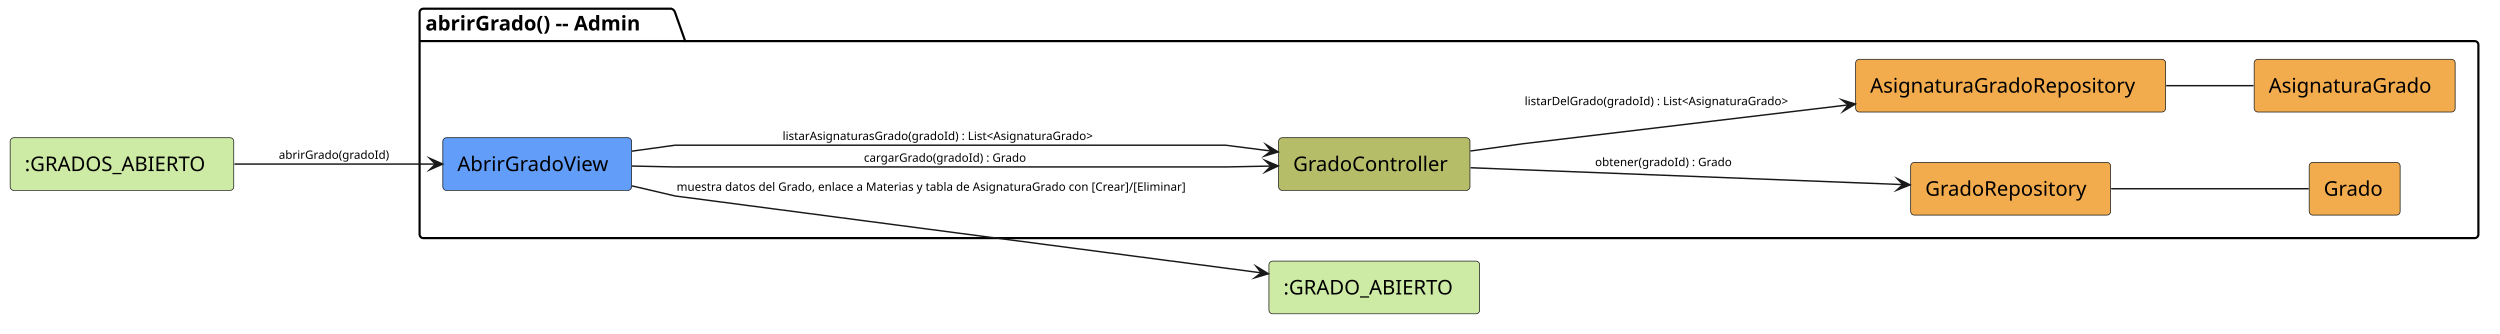
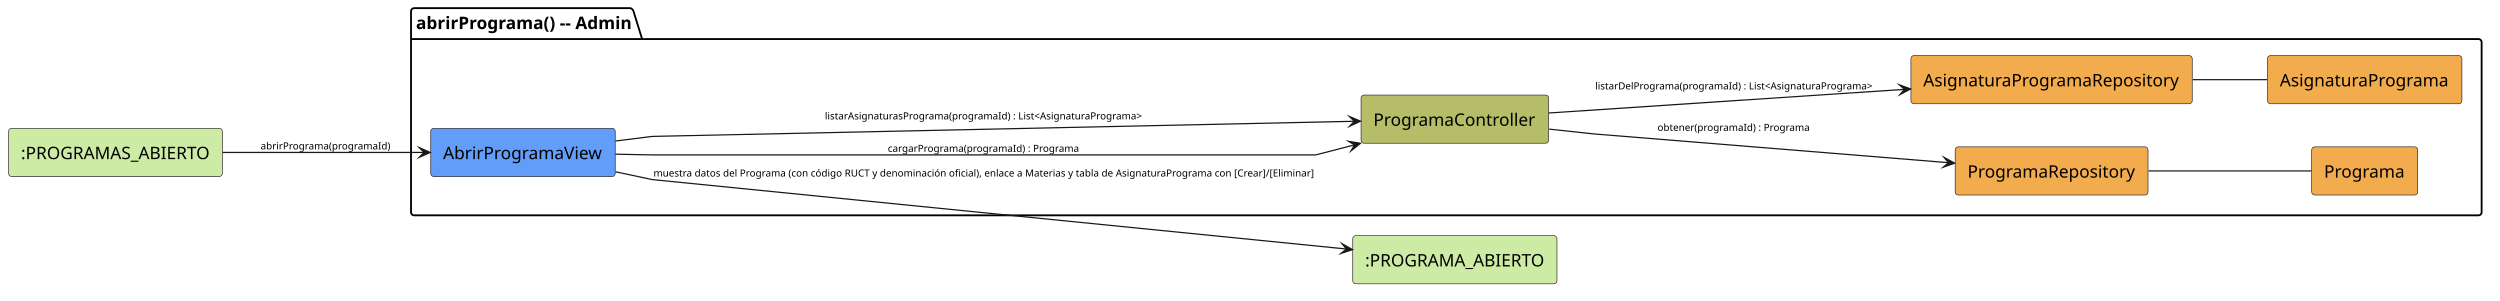
- <svg xmlns="http://www.w3.org/2000/svg" version="1.1" data-diagram-type="DESCRIPTION" style="width:1722px;height:230px;background:#FFFFFF;" width="1722px" height="230px" viewBox="0 0 1722 230" zoomAndPan="magnify" preserveAspectRatio="none" contentStyleType="text/css">
+ <svg xmlns="http://www.w3.org/2000/svg" version="1.1" data-diagram-type="DESCRIPTION" style="width:2027px;height:244px;background:#FFFFFF;" width="2027px" height="244px" viewBox="0 0 2027 244" zoomAndPan="magnify" preserveAspectRatio="none" contentStyleType="text/css">
  <defs />
  <g font-family="sans-serif" lengthAdjust="spacing">
-     <g class="cluster" data-qualified-name="abrirGradoAdmin" id="ent0003" data-source-line="8">
-       <path d="M291.51,6 L462.445,6 A3.75,3.75 0 0 1 464.945,8.5 L471.945,28.297 L1704.61,28.297 A2.5,2.5 0 0 1 1707.11,30.797 L1707.11,161.5 A2.5,2.5 0 0 1 1704.61,164 L291.51,164 A2.5,2.5 0 0 1 289.01,161.5 L289.01,8.5 A2.5,2.5 0 0 1 291.51,6" style="stroke:#000;stroke-width:1.5;" fill="none" />
-       <line x1="289.01" y1="28.297" x2="471.945" y2="28.297" style="stroke:#000;stroke-width:1.5;" />
-       <text x="293.01" y="20.995" fill="#000" font-size="14" textLength="169.935" font-weight="700">abrirGrado() -- Admin</text>
+     <g class="cluster" data-qualified-name="abrirProgramaAdmin" id="ent0003" data-source-line="42">
+       <path d="M335.76,6.602 L511.129,6.602 A3.75,3.75 0 0 1 513.629,9.102 L520.629,31.67 L2009.6,31.67 A2.5,2.5 0 0 1 2012.1,34.17 L2012.1,172.102 A2.5,2.5 0 0 1 2009.6,174.602 L335.76,174.602 A2.5,2.5 0 0 1 333.26,172.102 L333.26,9.102 A2.5,2.5 0 0 1 335.76,6.602" style="stroke:#000;stroke-width:1.5;" fill="none" />
+       <line x1="333.26" y1="31.67" x2="520.629" y2="31.67" style="stroke:#000;stroke-width:1.5;" />
+       <text x="337.26" y="23.568" fill="#000" font-size="14" textLength="174.369" font-weight="700">abrirPrograma() -- Admin</text>
    </g>
-     <g class="entity" data-qualified-name="abrirGradoAdmin.AbrirGradoView" id="ent0004" data-source-line="9">
-       <rect x="305.01" y="94.85" width="130.031" height="36.297" fill="#629EF9" style="stroke:#181818;stroke-width:0.5;" rx="2.5" ry="2.5" />
-       <text x="315.01" y="117.845" fill="#000" font-size="14" textLength="110.031">AbrirGradoView</text>
+     <g class="entity" data-qualified-name="abrirProgramaAdmin.AbrirProgramaView" id="ent0004" data-source-line="43">
+       <rect x="349.26" y="104.062" width="149.556" height="39.068" fill="#629EF9" style="stroke:#181818;stroke-width:0.5;" rx="2.5" ry="2.5" />
+       <text x="359.26" y="129.028" fill="#000" font-size="14" textLength="129.556">AbrirProgramaView</text>
    </g>
-     <g class="entity" data-qualified-name="abrirGradoAdmin.GradoController" id="ent0005" data-source-line="10">
-       <rect x="880.7" y="94.85" width="131.809" height="36.297" fill="#B5BD68" style="stroke:#181818;stroke-width:0.5;" rx="2.5" ry="2.5" />
-       <text x="890.7" y="117.845" fill="#000" font-size="14" textLength="111.809">GradoController</text>
+     <g class="entity" data-qualified-name="abrirProgramaAdmin.ProgramaController" id="ent0005" data-source-line="44">
+       <rect x="1103.55" y="77.062" width="152.09" height="39.068" fill="#B5BD68" style="stroke:#181818;stroke-width:0.5;" rx="2.5" ry="2.5" />
+       <text x="1113.55" y="102.028" fill="#000" font-size="14" textLength="132.09">ProgramaController</text>
    </g>
-     <g class="entity" data-qualified-name="abrirGradoAdmin.Grado" id="ent0006" data-source-line="11">
-       <rect x="1590.57" y="111.85" width="62.636" height="36.297" fill="#F2AC4E" style="stroke:#181818;stroke-width:0.5;" rx="2.5" ry="2.5" />
-       <text x="1600.57" y="134.845" fill="#000" font-size="14" textLength="42.636">Grado</text>
+     <g class="entity" data-qualified-name="abrirProgramaAdmin.Programa" id="ent0006" data-source-line="45">
+       <rect x="1874.33" y="119.062" width="85.912" height="39.068" fill="#F2AC4E" style="stroke:#181818;stroke-width:0.5;" rx="2.5" ry="2.5" />
+       <text x="1884.33" y="144.028" fill="#000" font-size="14" textLength="65.912">Programa</text>
    </g>
-     <g class="entity" data-qualified-name="abrirGradoAdmin.GradoRepository" id="ent0007" data-source-line="12">
-       <rect x="1316.07" y="111.85" width="137.708" height="36.297" fill="#F2AC4E" style="stroke:#181818;stroke-width:0.5;" rx="2.5" ry="2.5" />
-       <text x="1326.07" y="134.845" fill="#000" font-size="14" textLength="117.708">GradoRepository</text>
+     <g class="entity" data-qualified-name="abrirProgramaAdmin.ProgramaRepository" id="ent0007" data-source-line="46">
+       <rect x="1585.25" y="119.062" width="156.36" height="39.068" fill="#F2AC4E" style="stroke:#181818;stroke-width:0.5;" rx="2.5" ry="2.5" />
+       <text x="1595.25" y="144.028" fill="#000" font-size="14" textLength="136.36">ProgramaRepository</text>
    </g>
-     <g class="entity" data-qualified-name="abrirGradoAdmin.AsignaturaGrado" id="ent0008" data-source-line="13">
-       <rect x="1552.67" y="40.85" width="138.433" height="36.297" fill="#F2AC4E" style="stroke:#181818;stroke-width:0.5;" rx="2.5" ry="2.5" />
-       <text x="1562.67" y="63.845" fill="#000" font-size="14" textLength="118.433">AsignaturaGrado</text>
+     <g class="entity" data-qualified-name="abrirProgramaAdmin.AsignaturaPrograma" id="ent0008" data-source-line="47">
+       <rect x="1838.47" y="45.062" width="157.634" height="39.068" fill="#F2AC4E" style="stroke:#181818;stroke-width:0.5;" rx="2.5" ry="2.5" />
+       <text x="1848.47" y="70.028" fill="#000" font-size="14" textLength="137.634">AsignaturaPrograma</text>
    </g>
-     <g class="entity" data-qualified-name="abrirGradoAdmin.AsignaturaGradoRepository" id="ent0009" data-source-line="14">
-       <rect x="1278.17" y="40.85" width="213.505" height="36.297" fill="#F2AC4E" style="stroke:#181818;stroke-width:0.5;" rx="2.5" ry="2.5" />
-       <text x="1288.17" y="63.845" fill="#000" font-size="14" textLength="193.505">AsignaturaGradoRepository</text>
+     <g class="entity" data-qualified-name="abrirProgramaAdmin.AsignaturaProgramaRepository" id="ent0009" data-source-line="48">
+       <rect x="1549.38" y="45.062" width="228.081" height="39.068" fill="#F2AC4E" style="stroke:#181818;stroke-width:0.5;" rx="2.5" ry="2.5" />
+       <text x="1559.38" y="70.028" fill="#000" font-size="14" textLength="208.081">AsignaturaProgramaRepository</text>
    </g>
-     <g class="entity" data-qualified-name="GradosAbierto" id="ent0001" data-source-line="5">
-       <rect x="7" y="94.85" width="154.012" height="36.297" fill="#CDEBA5" style="stroke:#181818;stroke-width:0.5;" rx="2.5" ry="2.5" />
-       <text x="17" y="117.845" fill="#000" font-size="14" textLength="134.012">:GRADOS_ABIERTO</text>
+     <g class="entity" data-qualified-name="ProgramasAbierto" id="ent0001" data-source-line="39">
+       <rect x="7" y="104.062" width="173.257" height="39.068" fill="#CDEBA5" style="stroke:#181818;stroke-width:0.5;" rx="2.5" ry="2.5" />
+       <text x="17" y="129.028" fill="#000" font-size="14" textLength="153.257">:PROGRAMAS_ABIERTO</text>
    </g>
-     <g class="entity" data-qualified-name="GradoAbiertoSalida" id="ent0002" data-source-line="6">
-       <rect x="874.04" y="179.85" width="145.125" height="36.297" fill="#CDEBA5" style="stroke:#181818;stroke-width:0.5;" rx="2.5" ry="2.5" />
-       <text x="884.04" y="202.845" fill="#000" font-size="14" textLength="125.125">:GRADO_ABIERTO</text>
+     <g class="entity" data-qualified-name="ProgramaAbiertoSalida" id="ent0002" data-source-line="40">
+       <rect x="1096.81" y="191.062" width="165.571" height="39.068" fill="#CDEBA5" style="stroke:#181818;stroke-width:0.5;" rx="2.5" ry="2.5" />
+       <text x="1106.81" y="216.028" fill="#000" font-size="14" textLength="145.571">:PROGRAMA_ABIERTO</text>
    </g>
-     <g class="link" data-entity-1="ent0001" data-entity-2="ent0004" id="lnk10" data-source-line="17" data-link-type="dependency">
-       <path d="M161.49,113 C206.35,113 257.37,113 299.9,113" style="stroke:#181818;stroke-width:1;" fill="none" id="GradosAbierto-to-AbrirGradoView" />
-       <polygon points="304.9,113,295.9,109,299.9,113,295.9,117,304.9,113" fill="#181818" style="stroke:#181818;stroke-width:1;stroke-linejoin:miter;stroke-miterlimit:10;" />
-       <text x="192.01" y="109.426" fill="#000" font-size="8" textLength="80.066">abrirGrado(gradoId)</text>
+     <g class="link" data-entity-1="ent0001" data-entity-2="ent0004" id="lnk10" data-source-line="51" data-link-type="dependency">
+       <path d="M180.48,123.602 C232.75,123.602 293.84,123.602 343.83,123.602" style="stroke:#181818;stroke-width:1;" fill="none" id="ProgramasAbierto-to-AbrirProgramaView" />
+       <polygon points="348.83,123.602,339.83,119.602,343.83,123.602,339.83,127.602,348.83,123.602" fill="#181818" style="stroke:#181818;stroke-width:1;stroke-linejoin:miter;stroke-miterlimit:10;" />
+       <text x="211.26" y="121.154" fill="#000" font-size="8" textLength="105.919">abrirPrograma(programaId)</text>
    </g>
-     <g class="link" data-entity-1="ent0004" data-entity-2="ent0005" id="lnk11" data-source-line="19" data-link-type="dependency">
-       <path d="M435.3,114.37 C451.82,114.72 465.04,115 465.04,115 C465.04,115 844.04,115 844.04,115 C844.04,115 855.641,114.766 875.421,114.386" style="stroke:#181818;stroke-width:1;" fill="none" id="AbrirGradoView-to-GradoController" />
-       <polygon points="880.42,114.29,871.345,110.464,875.421,114.386,871.498,118.462,880.42,114.29" fill="#181818" style="stroke:#181818;stroke-width:1;stroke-linejoin:miter;stroke-miterlimit:10;" />
-       <text x="595.04" y="111.426" fill="#000" font-size="8" textLength="119.289">cargarGrado(gradoId) : Grado</text>
+     <g class="link" data-entity-1="ent0004" data-entity-2="ent0005" id="lnk11" data-source-line="53" data-link-type="dependency">
+       <path d="M499.07,125.022 C515.84,125.352 528.81,125.602 528.81,125.602 C528.81,125.602 1066.81,125.602 1066.81,125.602 C1066.81,125.602 1078.19,122.648 1098.27,117.438" style="stroke:#181818;stroke-width:1;" fill="none" id="AbrirProgramaView-to-ProgramaController" />
+       <polygon points="1103.11,116.182,1093.394,114.571,1098.27,117.438,1095.403,122.314,1103.11,116.182" fill="#181818" style="stroke:#181818;stroke-width:1;stroke-linejoin:miter;stroke-miterlimit:10;" />
+       <text x="719.81" y="123.154" fill="#000" font-size="8" textLength="156.15">cargarPrograma(programaId) : Programa</text>
    </g>
-     <g class="link" data-entity-1="ent0004" data-entity-2="ent0005" id="lnk13" data-source-line="23" data-link-type="dependency">
-       <path d="M435.3,104.11 C451.82,101.83 465.04,100 465.04,100 C465.04,100 844.04,100 844.04,100 C844.04,100 855.68,101.496 875.46,104.026" style="stroke:#181818;stroke-width:1;" fill="none" id="AbrirGradoView-to-GradoController-1" />
-       <polygon points="880.42,104.66,872,99.55,875.46,104.026,870.985,107.486,880.42,104.66" fill="#181818" style="stroke:#181818;stroke-width:1;stroke-linejoin:miter;stroke-miterlimit:10;" />
-       <text x="539.04" y="96.426" fill="#000" font-size="8" textLength="231.555">listarAsignaturasGrado(gradoId) : List&lt;AsignaturaGrado&gt;</text>
+     <g class="link" data-entity-1="ent0004" data-entity-2="ent0005" id="lnk13" data-source-line="57" data-link-type="dependency">
+       <path d="M499.07,114.322 C515.84,112.222 528.81,110.602 528.81,110.602 C528.81,110.602 926.881,102.02 1098.111,98.33" style="stroke:#181818;stroke-width:1;" fill="none" id="AbrirProgramaView-to-ProgramaController-1" />
+       <polygon points="1103.11,98.222,1094.026,94.417,1098.111,98.33,1094.198,102.415,1103.11,98.222" fill="#181818" style="stroke:#181818;stroke-width:1;stroke-linejoin:miter;stroke-miterlimit:10;" />
+       <text x="668.81" y="96.824" fill="#000" font-size="8" textLength="258.373">listarAsignaturasPrograma(programaId) : List&lt;AsignaturaPrograma&gt;</text>
    </g>
-     <g class="link" data-entity-1="ent0005" data-entity-2="ent0007" id="lnk12" data-source-line="21" data-link-type="dependency">
-       <path d="M1012.93,115.55 C1094.35,118.72 1227.854,123.926 1310.634,127.146" style="stroke:#181818;stroke-width:1;" fill="none" id="GradoController-to-GradoRepository" />
-       <polygon points="1315.63,127.34,1306.792,122.993,1310.634,127.146,1306.481,130.987,1315.63,127.34" fill="#181818" style="stroke:#181818;stroke-width:1;stroke-linejoin:miter;stroke-miterlimit:10;" />
-       <text x="1098.67" y="114.426" fill="#000" font-size="8" textLength="100.379">obtener(gradoId) : Grado</text>
+     <g class="link" data-entity-1="ent0005" data-entity-2="ent0007" id="lnk12" data-source-line="55" data-link-type="dependency">
+       <path d="M1256.09,104.702 C1276.17,106.862 1292.38,108.602 1292.38,108.602 C1292.38,108.602 1471.356,123.108 1579.866,131.908" style="stroke:#181818;stroke-width:1;" fill="none" id="ProgramaController-to-ProgramaRepository" />
+       <polygon points="1584.85,132.312,1576.203,127.598,1579.866,131.908,1575.556,135.571,1584.85,132.312" fill="#181818" style="stroke:#181818;stroke-width:1;stroke-linejoin:miter;stroke-miterlimit:10;" />
+       <text x="1343.88" y="106.154" fill="#000" font-size="8" textLength="124.062">obtener(programaId) : Programa</text>
    </g>
-     <g class="link" data-entity-1="ent0005" data-entity-2="ent0009" id="lnk14" data-source-line="25" data-link-type="dependency">
-       <path d="M1012.79,104.02 C1032.57,101.29 1049.17,99 1049.17,99 C1049.17,99 1174.965,83.973 1273.035,72.253" style="stroke:#181818;stroke-width:1;" fill="none" id="GradoController-to-AsignaturaGradoRepository" />
-       <polygon points="1278,71.66,1268.589,68.756,1273.035,72.253,1269.538,76.7,1278,71.66" fill="#181818" style="stroke:#181818;stroke-width:1;stroke-linejoin:miter;stroke-miterlimit:10;" />
-       <text x="1050.17" y="72.426" fill="#000" font-size="8" textLength="197.379">listarDelGrado(gradoId) : List&lt;AsignaturaGrado&gt;</text>
+     <g class="link" data-entity-1="ent0005" data-entity-2="ent0009" id="lnk14" data-source-line="59" data-link-type="dependency">
+       <path d="M1255.88,91.602 C1334.49,86.382 1453.711,78.463 1544.161,72.453" style="stroke:#181818;stroke-width:1;" fill="none" id="ProgramaController-to-AsignaturaProgramaRepository" />
+       <polygon points="1549.15,72.122,1539.905,68.727,1544.161,72.453,1540.435,76.71,1549.15,72.122" fill="#181818" style="stroke:#181818;stroke-width:1;stroke-linejoin:miter;stroke-miterlimit:10;" />
+       <text x="1293.38" y="72.504" fill="#000" font-size="8" textLength="225.973">listarDelPrograma(programaId) : List&lt;AsignaturaPrograma&gt;</text>
    </g>
-     <g class="link" data-entity-1="ent0007" data-entity-2="ent0006" id="lnk15" data-source-line="27" data-link-type="association">
-       <path d="M1454.2,130 C1499.18,130 1555.92,130 1590.25,130" style="stroke:#181818;stroke-width:1;" fill="none" id="GradoRepository-Grado" />
+     <g class="link" data-entity-1="ent0007" data-entity-2="ent0006" id="lnk15" data-source-line="61" data-link-type="association">
+       <path d="M1742.05,138.602 C1785.55,138.602 1838.12,138.602 1874.06,138.602" style="stroke:#181818;stroke-width:1;" fill="none" id="ProgramaRepository-Programa" />
    </g>
-     <g class="link" data-entity-1="ent0009" data-entity-2="ent0008" id="lnk16" data-source-line="28" data-link-type="association">
-       <path d="M1492.06,59 C1512.49,59 1533.39,59 1552.24,59" style="stroke:#181818;stroke-width:1;" fill="none" id="AsignaturaGradoRepository-AsignaturaGrado" />
+     <g class="link" data-entity-1="ent0009" data-entity-2="ent0008" id="lnk16" data-source-line="62" data-link-type="association">
+       <path d="M1777.83,64.602 C1798.2,64.602 1819.01,64.602 1838.1,64.602" style="stroke:#181818;stroke-width:1;" fill="none" id="AsignaturaProgramaRepository-AsignaturaPrograma" />
    </g>
-     <g class="link" data-entity-1="ent0004" data-entity-2="ent0002" id="lnk17" data-source-line="30" data-link-type="dependency">
-       <path d="M435.3,128.04 C451.82,131.91 465.04,135 465.04,135 C465.04,135 734.642,170.34 868.702,187.92" style="stroke:#181818;stroke-width:1;" fill="none" id="AbrirGradoView-to-GradoAbiertoSalida" />
-       <polygon points="873.66,188.57,865.256,183.434,868.702,187.92,864.216,191.366,873.66,188.57" fill="#181818" style="stroke:#181818;stroke-width:1;stroke-linejoin:miter;stroke-miterlimit:10;" />
-       <text x="466.04" y="131.426" fill="#000" font-size="8" textLength="377.852">muestra datos del Grado, enlace a Materias y tabla de AsignaturaGrado con [Crear]/[Eliminar]</text>
+     <g class="link" data-entity-1="ent0004" data-entity-2="ent0002" id="lnk17" data-source-line="64" data-link-type="dependency">
+       <path d="M499.07,139.292 C515.84,142.852 528.81,145.602 528.81,145.602 C528.81,145.602 916.975,184.424 1091.655,201.904" style="stroke:#181818;stroke-width:1;" fill="none" id="AbrirProgramaView-to-ProgramaAbiertoSalida" />
+       <polygon points="1096.63,202.402,1088.073,197.526,1091.655,201.904,1087.276,205.486,1096.63,202.402" fill="#181818" style="stroke:#181818;stroke-width:1;stroke-linejoin:miter;stroke-miterlimit:10;" />
+       <text x="529.81" y="143.154" fill="#000" font-size="8" textLength="536.737">muestra datos del Programa (con código RUCT y denominación oficial), enlace a Materias y tabla de AsignaturaPrograma con [Crear]/[Eliminar]</text>
    </g>
  </g>
</svg>
